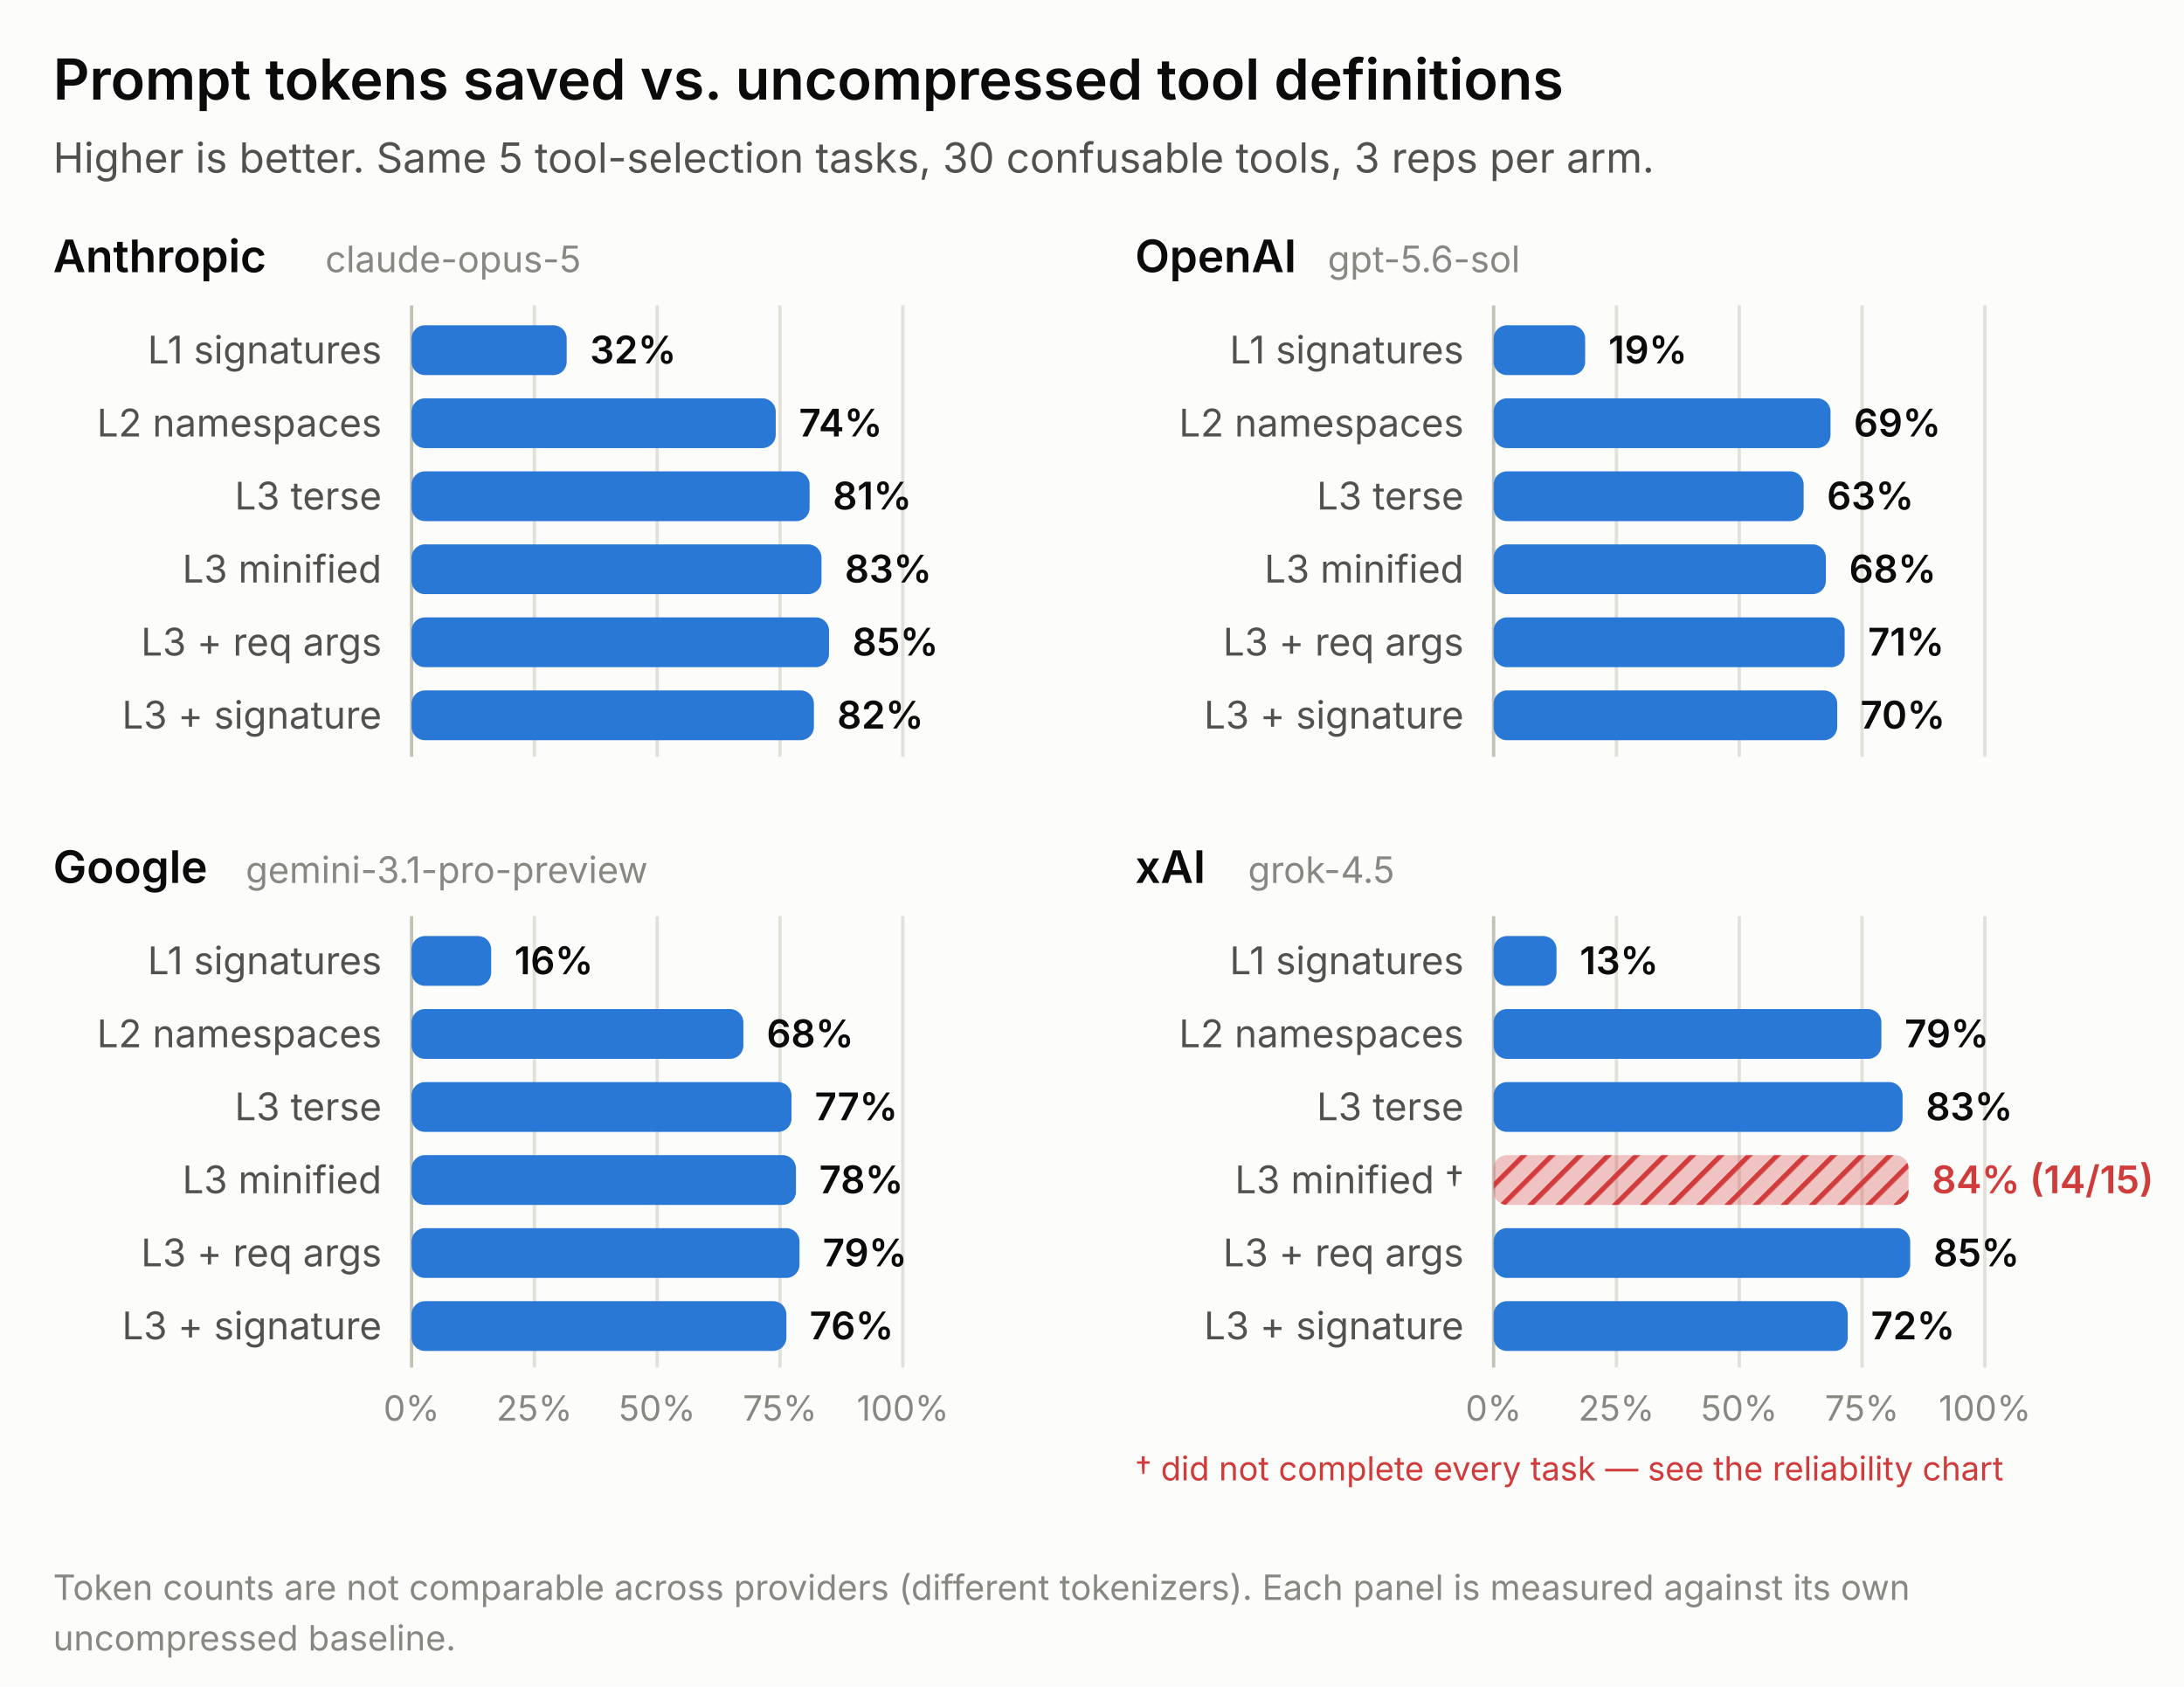
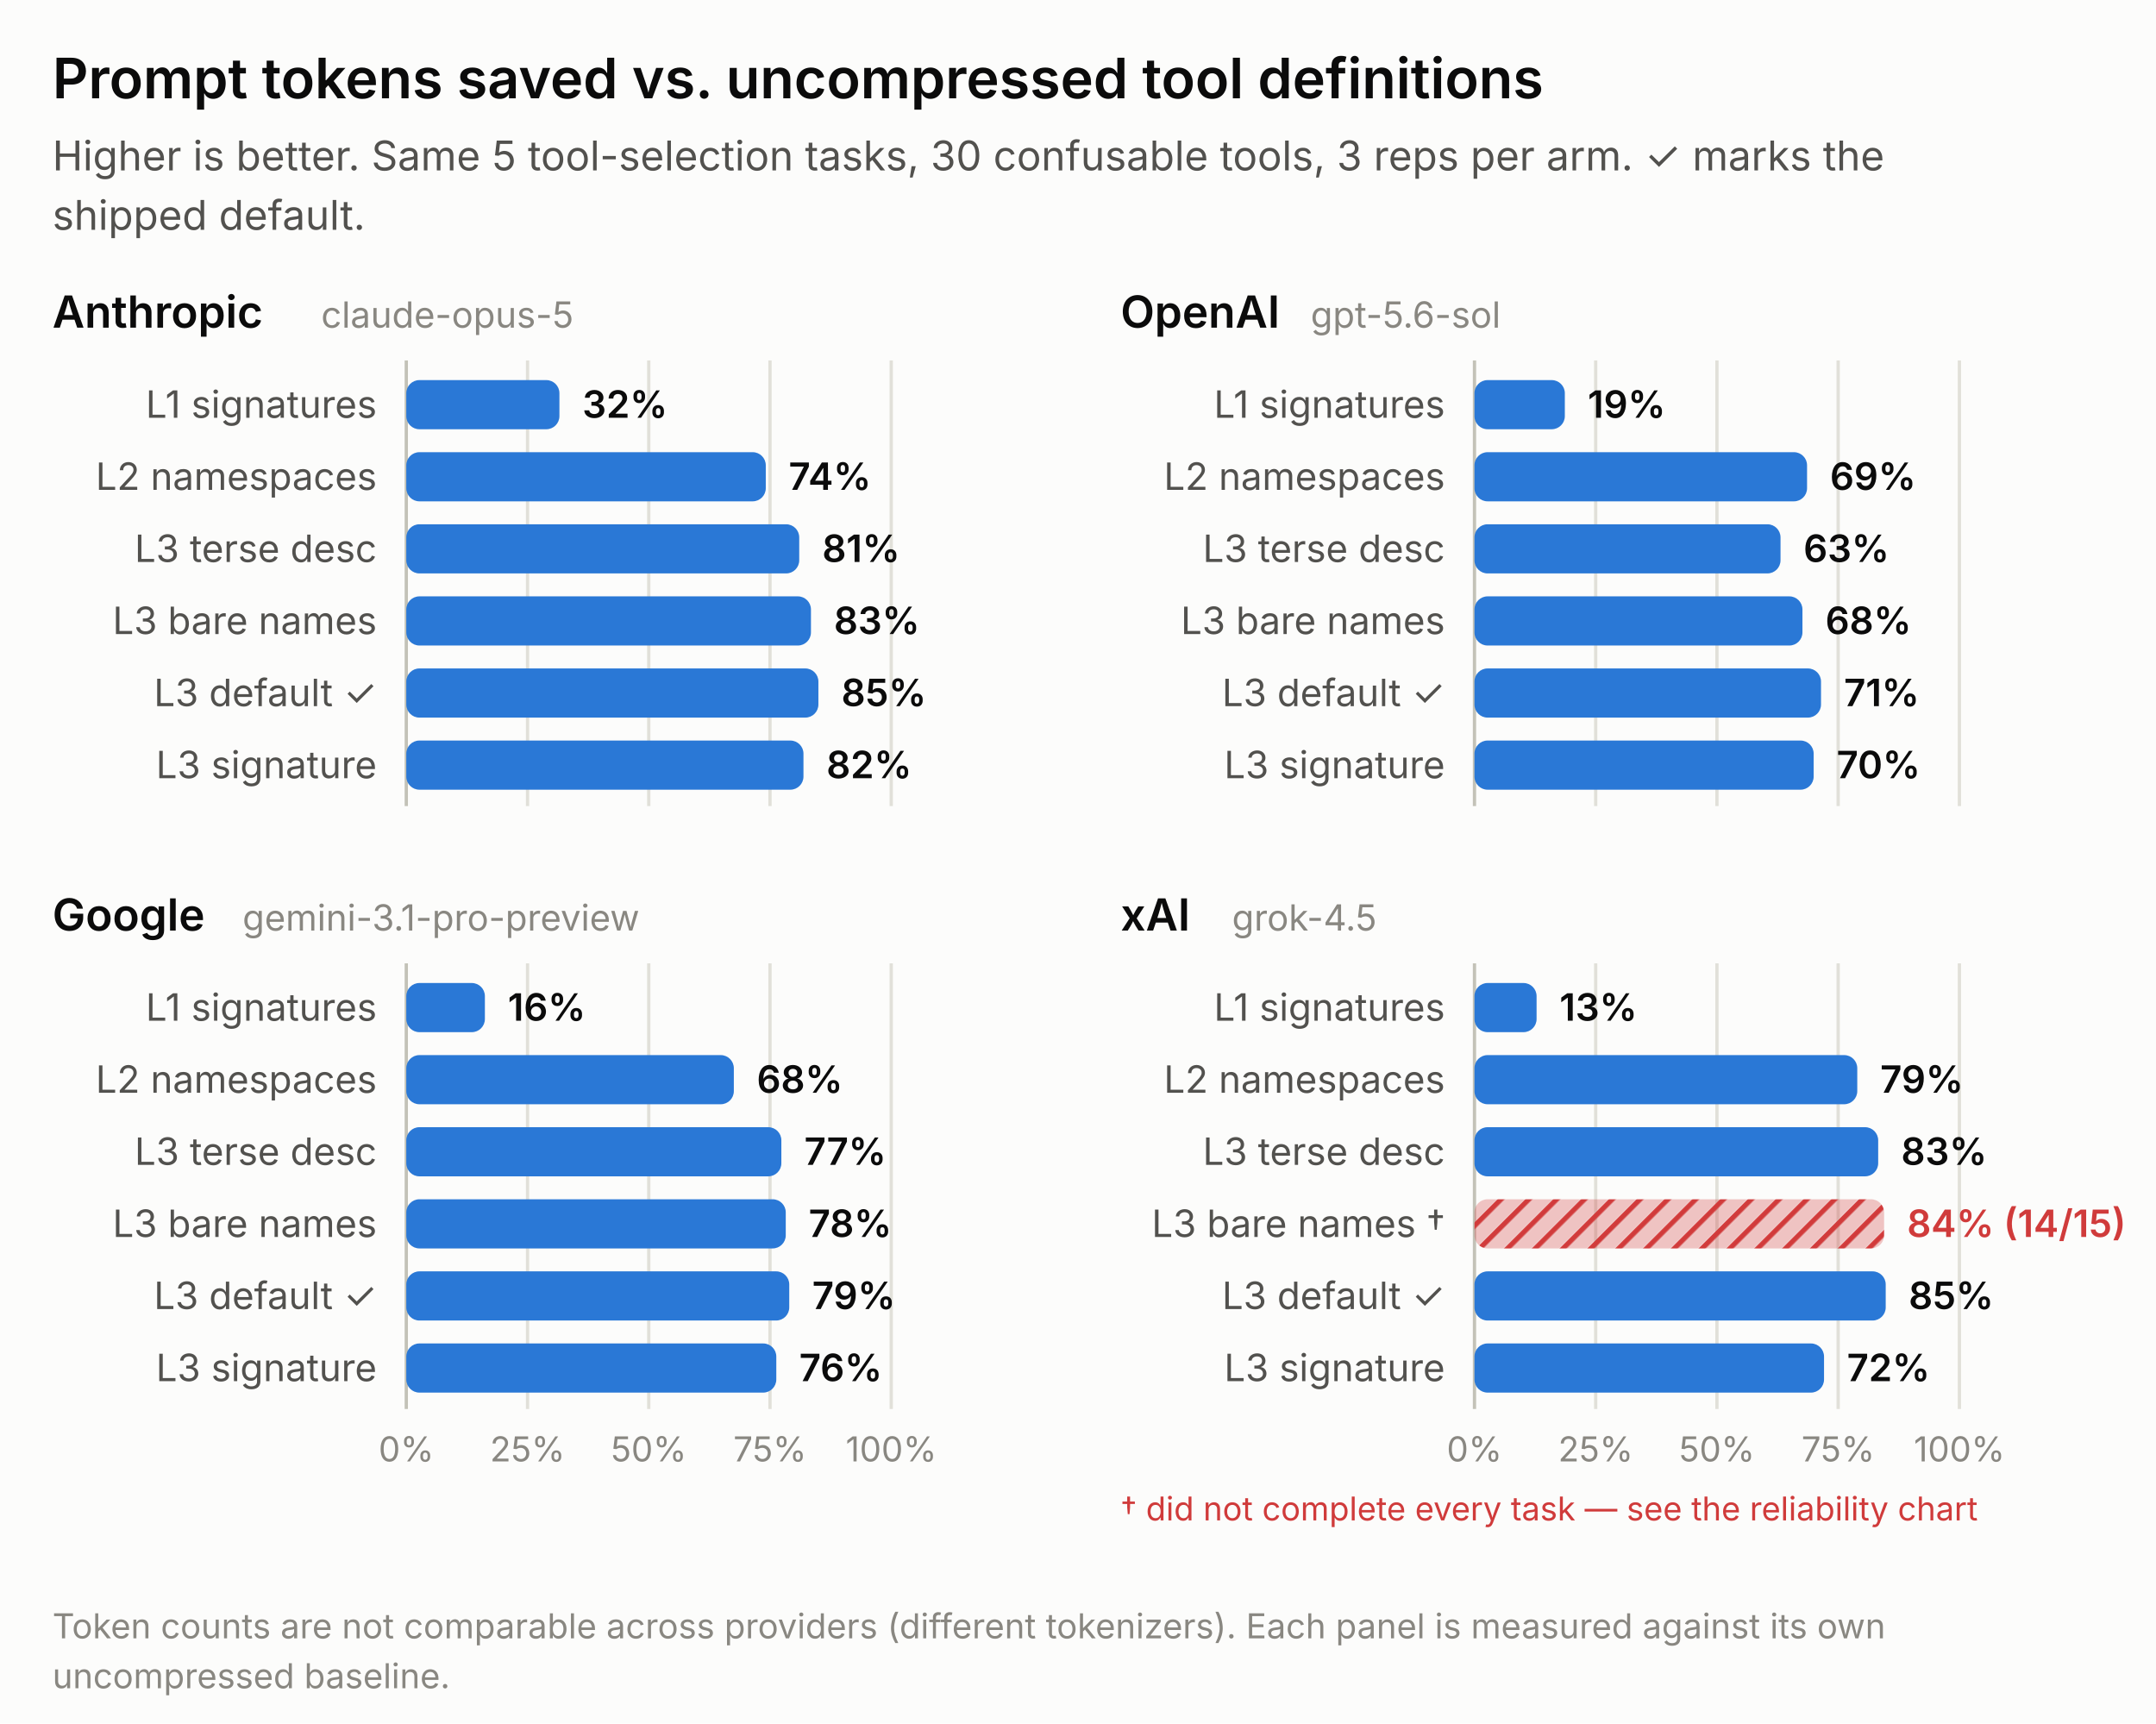
- <svg xmlns="http://www.w3.org/2000/svg" width="658" height="508" viewBox="0 0 658 508" role="img" aria-label="Prompt token savings by compression level, per provider">
+ <svg xmlns="http://www.w3.org/2000/svg" width="658" height="526" viewBox="0 0 658 526" role="img" aria-label="Prompt token savings by compression level, per provider">
  <defs>
    <pattern id="hatch-fcfcfb" width="6" height="6" patternTransform="rotate(45)" patternUnits="userSpaceOnUse">
      <rect width="6" height="6" fill="#d03b3b" opacity="0.30" />
      <line x1="0" y1="0" x2="0" y2="6" stroke="#d03b3b" stroke-width="3" />
    </pattern>
  </defs>
-   <rect width="658" height="508" fill="#fcfcfb" />
+   <rect width="658" height="526" fill="#fcfcfb" />
  <text x="16" y="30" font-family="system-ui,-apple-system,'Segoe UI',sans-serif" font-size="17" font-weight="600" fill="#0b0b0b">Prompt tokens saved vs. uncompressed tool definitions</text>
  <text x="16" y="52" font-family="system-ui,-apple-system,'Segoe UI',sans-serif" font-size="12.5" fill="#52514e">
-     <tspan x="16" dy="0">Higher is better. Same 5 tool-selection tasks, 30 confusable tools, 3 reps per arm.</tspan>
+     <tspan x="16" dy="0">Higher is better. Same 5 tool-selection tasks, 30 confusable tools, 3 reps per arm. ✓ marks the</tspan>
+     <tspan x="16" dy="18.125">shipped default.</tspan>
  </text>
-   <text x="16" y="82" font-family="system-ui,-apple-system,'Segoe UI',sans-serif" font-size="13.5" font-weight="600" fill="#0b0b0b">Anthropic</text>
-   <text x="98" y="82" font-family="system-ui,-apple-system,'Segoe UI',sans-serif" font-size="11" fill="#898781">claude-opus-5</text>
-   <line x1="124" y1="92" x2="124" y2="228" stroke="#c3c2b7" stroke-width="1" />
-   <line x1="161" y1="92" x2="161" y2="228" stroke="#e1e0d9" stroke-width="1" />
-   <line x1="198" y1="92" x2="198" y2="228" stroke="#e1e0d9" stroke-width="1" />
-   <line x1="235" y1="92" x2="235" y2="228" stroke="#e1e0d9" stroke-width="1" />
-   <line x1="272" y1="92" x2="272" y2="228" stroke="#e1e0d9" stroke-width="1" />
-   <text x="115" y="109.5" font-family="system-ui,-apple-system,'Segoe UI',sans-serif" font-size="11.5" fill="#52514e" text-anchor="end">L1 signatures</text>
-   <rect x="124" y="98" width="46.732" height="15" rx="4" fill="#2a78d6" />
-   <text x="177.732" y="109.5" font-family="system-ui,-apple-system,'Segoe UI',sans-serif" font-size="11.5" font-weight="600" fill="#0b0b0b">32%</text>
-   <text x="115" y="131.5" font-family="system-ui,-apple-system,'Segoe UI',sans-serif" font-size="11.5" fill="#52514e" text-anchor="end">L2 namespaces</text>
-   <rect x="124" y="120" width="109.711" height="15" rx="4" fill="#2a78d6" />
-   <text x="240.711" y="131.5" font-family="system-ui,-apple-system,'Segoe UI',sans-serif" font-size="11.5" font-weight="600" fill="#0b0b0b">74%</text>
-   <text x="115" y="153.5" font-family="system-ui,-apple-system,'Segoe UI',sans-serif" font-size="11.5" fill="#52514e" text-anchor="end">L3 terse</text>
-   <rect x="124" y="142" width="119.922" height="15" rx="4" fill="#2a78d6" />
-   <text x="250.922" y="153.5" font-family="system-ui,-apple-system,'Segoe UI',sans-serif" font-size="11.5" font-weight="600" fill="#0b0b0b">81%</text>
-   <text x="115" y="175.5" font-family="system-ui,-apple-system,'Segoe UI',sans-serif" font-size="11.5" fill="#52514e" text-anchor="end">L3 minified</text>
-   <rect x="124" y="164" width="123.499" height="15" rx="4" fill="#2a78d6" />
-   <text x="254.499" y="175.5" font-family="system-ui,-apple-system,'Segoe UI',sans-serif" font-size="11.5" font-weight="600" fill="#0b0b0b">83%</text>
-   <text x="115" y="197.5" font-family="system-ui,-apple-system,'Segoe UI',sans-serif" font-size="11.5" fill="#52514e" text-anchor="end">L3 + req args</text>
-   <rect x="124" y="186" width="125.772" height="15" rx="4" fill="#2a78d6" />
-   <text x="256.772" y="197.5" font-family="system-ui,-apple-system,'Segoe UI',sans-serif" font-size="11.5" font-weight="600" fill="#0b0b0b">85%</text>
-   <text x="115" y="219.5" font-family="system-ui,-apple-system,'Segoe UI',sans-serif" font-size="11.5" fill="#52514e" text-anchor="end">L3 + signature</text>
-   <rect x="124" y="208" width="121.214" height="15" rx="4" fill="#2a78d6" />
-   <text x="252.214" y="219.5" font-family="system-ui,-apple-system,'Segoe UI',sans-serif" font-size="11.5" font-weight="600" fill="#0b0b0b">82%</text>
-   <text x="342" y="82" font-family="system-ui,-apple-system,'Segoe UI',sans-serif" font-size="13.5" font-weight="600" fill="#0b0b0b">OpenAI</text>
-   <text x="400" y="82" font-family="system-ui,-apple-system,'Segoe UI',sans-serif" font-size="11" fill="#898781">gpt-5.6-sol</text>
-   <line x1="450" y1="92" x2="450" y2="228" stroke="#c3c2b7" stroke-width="1" />
-   <line x1="487" y1="92" x2="487" y2="228" stroke="#e1e0d9" stroke-width="1" />
-   <line x1="524" y1="92" x2="524" y2="228" stroke="#e1e0d9" stroke-width="1" />
-   <line x1="561" y1="92" x2="561" y2="228" stroke="#e1e0d9" stroke-width="1" />
-   <line x1="598" y1="92" x2="598" y2="228" stroke="#e1e0d9" stroke-width="1" />
-   <text x="441" y="109.5" font-family="system-ui,-apple-system,'Segoe UI',sans-serif" font-size="11.5" fill="#52514e" text-anchor="end">L1 signatures</text>
-   <rect x="450" y="98" width="27.578" height="15" rx="4" fill="#2a78d6" />
-   <text x="484.578" y="109.5" font-family="system-ui,-apple-system,'Segoe UI',sans-serif" font-size="11.5" font-weight="600" fill="#0b0b0b">19%</text>
-   <text x="441" y="131.5" font-family="system-ui,-apple-system,'Segoe UI',sans-serif" font-size="11.5" fill="#52514e" text-anchor="end">L2 namespaces</text>
-   <rect x="450" y="120" width="101.503" height="15" rx="4" fill="#2a78d6" />
-   <text x="558.503" y="131.5" font-family="system-ui,-apple-system,'Segoe UI',sans-serif" font-size="11.5" font-weight="600" fill="#0b0b0b">69%</text>
-   <text x="441" y="153.5" font-family="system-ui,-apple-system,'Segoe UI',sans-serif" font-size="11.5" fill="#52514e" text-anchor="end">L3 terse</text>
-   <rect x="450" y="142" width="93.406" height="15" rx="4" fill="#2a78d6" />
-   <text x="550.406" y="153.5" font-family="system-ui,-apple-system,'Segoe UI',sans-serif" font-size="11.5" font-weight="600" fill="#0b0b0b">63%</text>
-   <text x="441" y="175.5" font-family="system-ui,-apple-system,'Segoe UI',sans-serif" font-size="11.5" fill="#52514e" text-anchor="end">L3 minified</text>
-   <rect x="450" y="164" width="100.097" height="15" rx="4" fill="#2a78d6" />
-   <text x="557.097" y="175.5" font-family="system-ui,-apple-system,'Segoe UI',sans-serif" font-size="11.5" font-weight="600" fill="#0b0b0b">68%</text>
-   <text x="441" y="197.5" font-family="system-ui,-apple-system,'Segoe UI',sans-serif" font-size="11.5" fill="#52514e" text-anchor="end">L3 + req args</text>
-   <rect x="450" y="186" width="105.764" height="15" rx="4" fill="#2a78d6" />
-   <text x="562.764" y="197.5" font-family="system-ui,-apple-system,'Segoe UI',sans-serif" font-size="11.5" font-weight="600" fill="#0b0b0b">71%</text>
-   <text x="441" y="219.5" font-family="system-ui,-apple-system,'Segoe UI',sans-serif" font-size="11.5" fill="#52514e" text-anchor="end">L3 + signature</text>
-   <rect x="450" y="208" width="103.52" height="15" rx="4" fill="#2a78d6" />
-   <text x="560.52" y="219.5" font-family="system-ui,-apple-system,'Segoe UI',sans-serif" font-size="11.5" font-weight="600" fill="#0b0b0b">70%</text>
-   <text x="16" y="266" font-family="system-ui,-apple-system,'Segoe UI',sans-serif" font-size="13.5" font-weight="600" fill="#0b0b0b">Google</text>
-   <text x="74" y="266" font-family="system-ui,-apple-system,'Segoe UI',sans-serif" font-size="11" fill="#898781">gemini-3.1-pro-preview</text>
-   <line x1="124" y1="276" x2="124" y2="412" stroke="#c3c2b7" stroke-width="1" />
-   <text x="124" y="428" font-family="system-ui,-apple-system,'Segoe UI',sans-serif" font-size="10.5" fill="#898781" text-anchor="middle">0%</text>
-   <line x1="161" y1="276" x2="161" y2="412" stroke="#e1e0d9" stroke-width="1" />
-   <text x="161" y="428" font-family="system-ui,-apple-system,'Segoe UI',sans-serif" font-size="10.5" fill="#898781" text-anchor="middle">25%</text>
-   <line x1="198" y1="276" x2="198" y2="412" stroke="#e1e0d9" stroke-width="1" />
-   <text x="198" y="428" font-family="system-ui,-apple-system,'Segoe UI',sans-serif" font-size="10.5" fill="#898781" text-anchor="middle">50%</text>
-   <line x1="235" y1="276" x2="235" y2="412" stroke="#e1e0d9" stroke-width="1" />
-   <text x="235" y="428" font-family="system-ui,-apple-system,'Segoe UI',sans-serif" font-size="10.5" fill="#898781" text-anchor="middle">75%</text>
-   <line x1="272" y1="276" x2="272" y2="412" stroke="#e1e0d9" stroke-width="1" />
-   <text x="272" y="428" font-family="system-ui,-apple-system,'Segoe UI',sans-serif" font-size="10.5" fill="#898781" text-anchor="middle">100%</text>
-   <text x="115" y="293.5" font-family="system-ui,-apple-system,'Segoe UI',sans-serif" font-size="11.5" fill="#52514e" text-anchor="end">L1 signatures</text>
-   <rect x="124" y="282" width="23.984" height="15" rx="4" fill="#2a78d6" />
-   <text x="154.984" y="293.5" font-family="system-ui,-apple-system,'Segoe UI',sans-serif" font-size="11.5" font-weight="600" fill="#0b0b0b">16%</text>
-   <text x="115" y="315.5" font-family="system-ui,-apple-system,'Segoe UI',sans-serif" font-size="11.5" fill="#52514e" text-anchor="end">L2 namespaces</text>
-   <rect x="124" y="304" width="99.964" height="15" rx="4" fill="#2a78d6" />
-   <text x="230.964" y="315.5" font-family="system-ui,-apple-system,'Segoe UI',sans-serif" font-size="11.5" font-weight="600" fill="#0b0b0b">68%</text>
-   <text x="115" y="337.5" font-family="system-ui,-apple-system,'Segoe UI',sans-serif" font-size="11.5" fill="#52514e" text-anchor="end">L3 terse</text>
-   <rect x="124" y="326" width="114.465" height="15" rx="4" fill="#2a78d6" />
-   <text x="245.465" y="337.5" font-family="system-ui,-apple-system,'Segoe UI',sans-serif" font-size="11.5" font-weight="600" fill="#0b0b0b">77%</text>
-   <text x="115" y="359.5" font-family="system-ui,-apple-system,'Segoe UI',sans-serif" font-size="11.5" fill="#52514e" text-anchor="end">L3 minified</text>
-   <rect x="124" y="348" width="115.809" height="15" rx="4" fill="#2a78d6" />
-   <text x="246.809" y="359.5" font-family="system-ui,-apple-system,'Segoe UI',sans-serif" font-size="11.5" font-weight="600" fill="#0b0b0b">78%</text>
-   <text x="115" y="381.5" font-family="system-ui,-apple-system,'Segoe UI',sans-serif" font-size="11.5" fill="#52514e" text-anchor="end">L3 + req args</text>
-   <rect x="124" y="370" width="116.877" height="15" rx="4" fill="#2a78d6" />
-   <text x="247.877" y="381.5" font-family="system-ui,-apple-system,'Segoe UI',sans-serif" font-size="11.5" font-weight="600" fill="#0b0b0b">79%</text>
-   <text x="115" y="403.5" font-family="system-ui,-apple-system,'Segoe UI',sans-serif" font-size="11.5" fill="#52514e" text-anchor="end">L3 + signature</text>
-   <rect x="124" y="392" width="112.923" height="15" rx="4" fill="#2a78d6" />
-   <text x="243.923" y="403.5" font-family="system-ui,-apple-system,'Segoe UI',sans-serif" font-size="11.5" font-weight="600" fill="#0b0b0b">76%</text>
-   <text x="342" y="266" font-family="system-ui,-apple-system,'Segoe UI',sans-serif" font-size="13.5" font-weight="600" fill="#0b0b0b">xAI</text>
-   <text x="376" y="266" font-family="system-ui,-apple-system,'Segoe UI',sans-serif" font-size="11" fill="#898781">grok-4.5</text>
-   <line x1="450" y1="276" x2="450" y2="412" stroke="#c3c2b7" stroke-width="1" />
-   <text x="450" y="428" font-family="system-ui,-apple-system,'Segoe UI',sans-serif" font-size="10.5" fill="#898781" text-anchor="middle">0%</text>
-   <line x1="487" y1="276" x2="487" y2="412" stroke="#e1e0d9" stroke-width="1" />
-   <text x="487" y="428" font-family="system-ui,-apple-system,'Segoe UI',sans-serif" font-size="10.5" fill="#898781" text-anchor="middle">25%</text>
-   <line x1="524" y1="276" x2="524" y2="412" stroke="#e1e0d9" stroke-width="1" />
-   <text x="524" y="428" font-family="system-ui,-apple-system,'Segoe UI',sans-serif" font-size="10.5" fill="#898781" text-anchor="middle">50%</text>
-   <line x1="561" y1="276" x2="561" y2="412" stroke="#e1e0d9" stroke-width="1" />
-   <text x="561" y="428" font-family="system-ui,-apple-system,'Segoe UI',sans-serif" font-size="10.5" fill="#898781" text-anchor="middle">75%</text>
-   <line x1="598" y1="276" x2="598" y2="412" stroke="#e1e0d9" stroke-width="1" />
-   <text x="598" y="428" font-family="system-ui,-apple-system,'Segoe UI',sans-serif" font-size="10.5" fill="#898781" text-anchor="middle">100%</text>
-   <text x="441" y="293.5" font-family="system-ui,-apple-system,'Segoe UI',sans-serif" font-size="11.5" fill="#52514e" text-anchor="end">L1 signatures</text>
-   <rect x="450" y="282" width="18.958" height="15" rx="4" fill="#2a78d6" />
-   <text x="475.958" y="293.5" font-family="system-ui,-apple-system,'Segoe UI',sans-serif" font-size="11.5" font-weight="600" fill="#0b0b0b">13%</text>
-   <text x="441" y="315.5" font-family="system-ui,-apple-system,'Segoe UI',sans-serif" font-size="11.5" fill="#52514e" text-anchor="end">L2 namespaces</text>
-   <rect x="450" y="304" width="116.829" height="15" rx="4" fill="#2a78d6" />
-   <text x="573.829" y="315.5" font-family="system-ui,-apple-system,'Segoe UI',sans-serif" font-size="11.5" font-weight="600" fill="#0b0b0b">79%</text>
-   <text x="441" y="337.5" font-family="system-ui,-apple-system,'Segoe UI',sans-serif" font-size="11.5" fill="#52514e" text-anchor="end">L3 terse</text>
-   <rect x="450" y="326" width="123.213" height="15" rx="4" fill="#2a78d6" />
-   <text x="580.213" y="337.5" font-family="system-ui,-apple-system,'Segoe UI',sans-serif" font-size="11.5" font-weight="600" fill="#0b0b0b">83%</text>
-   <text x="441" y="359.5" font-family="system-ui,-apple-system,'Segoe UI',sans-serif" font-size="11.5" fill="#52514e" text-anchor="end">L3 minified †</text>
-   <rect x="450" y="348" width="125.017" height="15" rx="4" fill="url(#hatch-fcfcfb)" />
-   <text x="582.017" y="359.5" font-family="system-ui,-apple-system,'Segoe UI',sans-serif" font-size="11.5" font-weight="600" fill="#d03b3b">84% (14/15)</text>
-   <text x="441" y="381.5" font-family="system-ui,-apple-system,'Segoe UI',sans-serif" font-size="11.5" fill="#52514e" text-anchor="end">L3 + req args</text>
-   <rect x="450" y="370" width="125.51" height="15" rx="4" fill="#2a78d6" />
-   <text x="582.51" y="381.5" font-family="system-ui,-apple-system,'Segoe UI',sans-serif" font-size="11.5" font-weight="600" fill="#0b0b0b">85%</text>
-   <text x="441" y="403.5" font-family="system-ui,-apple-system,'Segoe UI',sans-serif" font-size="11.5" fill="#52514e" text-anchor="end">L3 + signature</text>
-   <rect x="450" y="392" width="106.685" height="15" rx="4" fill="#2a78d6" />
-   <text x="563.685" y="403.5" font-family="system-ui,-apple-system,'Segoe UI',sans-serif" font-size="11.5" font-weight="600" fill="#0b0b0b">72%</text>
-   <text x="342" y="446" font-family="system-ui,-apple-system,'Segoe UI',sans-serif" font-size="10" fill="#d03b3b">† did not complete every task — see the reliability chart</text>
-   <text x="16" y="482" font-family="system-ui,-apple-system,'Segoe UI',sans-serif" font-size="10.5" fill="#898781">
+   <text x="16" y="100" font-family="system-ui,-apple-system,'Segoe UI',sans-serif" font-size="13.5" font-weight="600" fill="#0b0b0b">Anthropic</text>
+   <text x="98" y="100" font-family="system-ui,-apple-system,'Segoe UI',sans-serif" font-size="11" fill="#898781">claude-opus-5</text>
+   <line x1="124" y1="110" x2="124" y2="246" stroke="#c3c2b7" stroke-width="1" />
+   <line x1="161" y1="110" x2="161" y2="246" stroke="#e1e0d9" stroke-width="1" />
+   <line x1="198" y1="110" x2="198" y2="246" stroke="#e1e0d9" stroke-width="1" />
+   <line x1="235" y1="110" x2="235" y2="246" stroke="#e1e0d9" stroke-width="1" />
+   <line x1="272" y1="110" x2="272" y2="246" stroke="#e1e0d9" stroke-width="1" />
+   <text x="115" y="127.5" font-family="system-ui,-apple-system,'Segoe UI',sans-serif" font-size="11.5" fill="#52514e" text-anchor="end">L1 signatures</text>
+   <rect x="124" y="116" width="46.732" height="15" rx="4" fill="#2a78d6" />
+   <text x="177.732" y="127.5" font-family="system-ui,-apple-system,'Segoe UI',sans-serif" font-size="11.5" font-weight="600" fill="#0b0b0b">32%</text>
+   <text x="115" y="149.5" font-family="system-ui,-apple-system,'Segoe UI',sans-serif" font-size="11.5" fill="#52514e" text-anchor="end">L2 namespaces</text>
+   <rect x="124" y="138" width="109.711" height="15" rx="4" fill="#2a78d6" />
+   <text x="240.711" y="149.5" font-family="system-ui,-apple-system,'Segoe UI',sans-serif" font-size="11.5" font-weight="600" fill="#0b0b0b">74%</text>
+   <text x="115" y="171.5" font-family="system-ui,-apple-system,'Segoe UI',sans-serif" font-size="11.5" fill="#52514e" text-anchor="end">L3 terse desc</text>
+   <rect x="124" y="160" width="119.922" height="15" rx="4" fill="#2a78d6" />
+   <text x="250.922" y="171.5" font-family="system-ui,-apple-system,'Segoe UI',sans-serif" font-size="11.5" font-weight="600" fill="#0b0b0b">81%</text>
+   <text x="115" y="193.5" font-family="system-ui,-apple-system,'Segoe UI',sans-serif" font-size="11.5" fill="#52514e" text-anchor="end">L3 bare names</text>
+   <rect x="124" y="182" width="123.499" height="15" rx="4" fill="#2a78d6" />
+   <text x="254.499" y="193.5" font-family="system-ui,-apple-system,'Segoe UI',sans-serif" font-size="11.5" font-weight="600" fill="#0b0b0b">83%</text>
+   <text x="115" y="215.5" font-family="system-ui,-apple-system,'Segoe UI',sans-serif" font-size="11.5" fill="#52514e" text-anchor="end">L3 default ✓</text>
+   <rect x="124" y="204" width="125.772" height="15" rx="4" fill="#2a78d6" />
+   <text x="256.772" y="215.5" font-family="system-ui,-apple-system,'Segoe UI',sans-serif" font-size="11.5" font-weight="600" fill="#0b0b0b">85%</text>
+   <text x="115" y="237.5" font-family="system-ui,-apple-system,'Segoe UI',sans-serif" font-size="11.5" fill="#52514e" text-anchor="end">L3 signature</text>
+   <rect x="124" y="226" width="121.214" height="15" rx="4" fill="#2a78d6" />
+   <text x="252.214" y="237.5" font-family="system-ui,-apple-system,'Segoe UI',sans-serif" font-size="11.5" font-weight="600" fill="#0b0b0b">82%</text>
+   <text x="342" y="100" font-family="system-ui,-apple-system,'Segoe UI',sans-serif" font-size="13.5" font-weight="600" fill="#0b0b0b">OpenAI</text>
+   <text x="400" y="100" font-family="system-ui,-apple-system,'Segoe UI',sans-serif" font-size="11" fill="#898781">gpt-5.6-sol</text>
+   <line x1="450" y1="110" x2="450" y2="246" stroke="#c3c2b7" stroke-width="1" />
+   <line x1="487" y1="110" x2="487" y2="246" stroke="#e1e0d9" stroke-width="1" />
+   <line x1="524" y1="110" x2="524" y2="246" stroke="#e1e0d9" stroke-width="1" />
+   <line x1="561" y1="110" x2="561" y2="246" stroke="#e1e0d9" stroke-width="1" />
+   <line x1="598" y1="110" x2="598" y2="246" stroke="#e1e0d9" stroke-width="1" />
+   <text x="441" y="127.5" font-family="system-ui,-apple-system,'Segoe UI',sans-serif" font-size="11.5" fill="#52514e" text-anchor="end">L1 signatures</text>
+   <rect x="450" y="116" width="27.578" height="15" rx="4" fill="#2a78d6" />
+   <text x="484.578" y="127.5" font-family="system-ui,-apple-system,'Segoe UI',sans-serif" font-size="11.5" font-weight="600" fill="#0b0b0b">19%</text>
+   <text x="441" y="149.5" font-family="system-ui,-apple-system,'Segoe UI',sans-serif" font-size="11.5" fill="#52514e" text-anchor="end">L2 namespaces</text>
+   <rect x="450" y="138" width="101.503" height="15" rx="4" fill="#2a78d6" />
+   <text x="558.503" y="149.5" font-family="system-ui,-apple-system,'Segoe UI',sans-serif" font-size="11.5" font-weight="600" fill="#0b0b0b">69%</text>
+   <text x="441" y="171.5" font-family="system-ui,-apple-system,'Segoe UI',sans-serif" font-size="11.5" fill="#52514e" text-anchor="end">L3 terse desc</text>
+   <rect x="450" y="160" width="93.406" height="15" rx="4" fill="#2a78d6" />
+   <text x="550.406" y="171.5" font-family="system-ui,-apple-system,'Segoe UI',sans-serif" font-size="11.5" font-weight="600" fill="#0b0b0b">63%</text>
+   <text x="441" y="193.5" font-family="system-ui,-apple-system,'Segoe UI',sans-serif" font-size="11.5" fill="#52514e" text-anchor="end">L3 bare names</text>
+   <rect x="450" y="182" width="100.097" height="15" rx="4" fill="#2a78d6" />
+   <text x="557.097" y="193.5" font-family="system-ui,-apple-system,'Segoe UI',sans-serif" font-size="11.5" font-weight="600" fill="#0b0b0b">68%</text>
+   <text x="441" y="215.5" font-family="system-ui,-apple-system,'Segoe UI',sans-serif" font-size="11.5" fill="#52514e" text-anchor="end">L3 default ✓</text>
+   <rect x="450" y="204" width="105.764" height="15" rx="4" fill="#2a78d6" />
+   <text x="562.764" y="215.5" font-family="system-ui,-apple-system,'Segoe UI',sans-serif" font-size="11.5" font-weight="600" fill="#0b0b0b">71%</text>
+   <text x="441" y="237.5" font-family="system-ui,-apple-system,'Segoe UI',sans-serif" font-size="11.5" fill="#52514e" text-anchor="end">L3 signature</text>
+   <rect x="450" y="226" width="103.52" height="15" rx="4" fill="#2a78d6" />
+   <text x="560.52" y="237.5" font-family="system-ui,-apple-system,'Segoe UI',sans-serif" font-size="11.5" font-weight="600" fill="#0b0b0b">70%</text>
+   <text x="16" y="284" font-family="system-ui,-apple-system,'Segoe UI',sans-serif" font-size="13.5" font-weight="600" fill="#0b0b0b">Google</text>
+   <text x="74" y="284" font-family="system-ui,-apple-system,'Segoe UI',sans-serif" font-size="11" fill="#898781">gemini-3.1-pro-preview</text>
+   <line x1="124" y1="294" x2="124" y2="430" stroke="#c3c2b7" stroke-width="1" />
+   <text x="124" y="446" font-family="system-ui,-apple-system,'Segoe UI',sans-serif" font-size="10.5" fill="#898781" text-anchor="middle">0%</text>
+   <line x1="161" y1="294" x2="161" y2="430" stroke="#e1e0d9" stroke-width="1" />
+   <text x="161" y="446" font-family="system-ui,-apple-system,'Segoe UI',sans-serif" font-size="10.5" fill="#898781" text-anchor="middle">25%</text>
+   <line x1="198" y1="294" x2="198" y2="430" stroke="#e1e0d9" stroke-width="1" />
+   <text x="198" y="446" font-family="system-ui,-apple-system,'Segoe UI',sans-serif" font-size="10.5" fill="#898781" text-anchor="middle">50%</text>
+   <line x1="235" y1="294" x2="235" y2="430" stroke="#e1e0d9" stroke-width="1" />
+   <text x="235" y="446" font-family="system-ui,-apple-system,'Segoe UI',sans-serif" font-size="10.5" fill="#898781" text-anchor="middle">75%</text>
+   <line x1="272" y1="294" x2="272" y2="430" stroke="#e1e0d9" stroke-width="1" />
+   <text x="272" y="446" font-family="system-ui,-apple-system,'Segoe UI',sans-serif" font-size="10.5" fill="#898781" text-anchor="middle">100%</text>
+   <text x="115" y="311.5" font-family="system-ui,-apple-system,'Segoe UI',sans-serif" font-size="11.5" fill="#52514e" text-anchor="end">L1 signatures</text>
+   <rect x="124" y="300" width="23.984" height="15" rx="4" fill="#2a78d6" />
+   <text x="154.984" y="311.5" font-family="system-ui,-apple-system,'Segoe UI',sans-serif" font-size="11.5" font-weight="600" fill="#0b0b0b">16%</text>
+   <text x="115" y="333.5" font-family="system-ui,-apple-system,'Segoe UI',sans-serif" font-size="11.5" fill="#52514e" text-anchor="end">L2 namespaces</text>
+   <rect x="124" y="322" width="99.964" height="15" rx="4" fill="#2a78d6" />
+   <text x="230.964" y="333.5" font-family="system-ui,-apple-system,'Segoe UI',sans-serif" font-size="11.5" font-weight="600" fill="#0b0b0b">68%</text>
+   <text x="115" y="355.5" font-family="system-ui,-apple-system,'Segoe UI',sans-serif" font-size="11.5" fill="#52514e" text-anchor="end">L3 terse desc</text>
+   <rect x="124" y="344" width="114.465" height="15" rx="4" fill="#2a78d6" />
+   <text x="245.465" y="355.5" font-family="system-ui,-apple-system,'Segoe UI',sans-serif" font-size="11.5" font-weight="600" fill="#0b0b0b">77%</text>
+   <text x="115" y="377.5" font-family="system-ui,-apple-system,'Segoe UI',sans-serif" font-size="11.5" fill="#52514e" text-anchor="end">L3 bare names</text>
+   <rect x="124" y="366" width="115.809" height="15" rx="4" fill="#2a78d6" />
+   <text x="246.809" y="377.5" font-family="system-ui,-apple-system,'Segoe UI',sans-serif" font-size="11.5" font-weight="600" fill="#0b0b0b">78%</text>
+   <text x="115" y="399.5" font-family="system-ui,-apple-system,'Segoe UI',sans-serif" font-size="11.5" fill="#52514e" text-anchor="end">L3 default ✓</text>
+   <rect x="124" y="388" width="116.877" height="15" rx="4" fill="#2a78d6" />
+   <text x="247.877" y="399.5" font-family="system-ui,-apple-system,'Segoe UI',sans-serif" font-size="11.5" font-weight="600" fill="#0b0b0b">79%</text>
+   <text x="115" y="421.5" font-family="system-ui,-apple-system,'Segoe UI',sans-serif" font-size="11.5" fill="#52514e" text-anchor="end">L3 signature</text>
+   <rect x="124" y="410" width="112.923" height="15" rx="4" fill="#2a78d6" />
+   <text x="243.923" y="421.5" font-family="system-ui,-apple-system,'Segoe UI',sans-serif" font-size="11.5" font-weight="600" fill="#0b0b0b">76%</text>
+   <text x="342" y="284" font-family="system-ui,-apple-system,'Segoe UI',sans-serif" font-size="13.5" font-weight="600" fill="#0b0b0b">xAI</text>
+   <text x="376" y="284" font-family="system-ui,-apple-system,'Segoe UI',sans-serif" font-size="11" fill="#898781">grok-4.5</text>
+   <line x1="450" y1="294" x2="450" y2="430" stroke="#c3c2b7" stroke-width="1" />
+   <text x="450" y="446" font-family="system-ui,-apple-system,'Segoe UI',sans-serif" font-size="10.5" fill="#898781" text-anchor="middle">0%</text>
+   <line x1="487" y1="294" x2="487" y2="430" stroke="#e1e0d9" stroke-width="1" />
+   <text x="487" y="446" font-family="system-ui,-apple-system,'Segoe UI',sans-serif" font-size="10.5" fill="#898781" text-anchor="middle">25%</text>
+   <line x1="524" y1="294" x2="524" y2="430" stroke="#e1e0d9" stroke-width="1" />
+   <text x="524" y="446" font-family="system-ui,-apple-system,'Segoe UI',sans-serif" font-size="10.5" fill="#898781" text-anchor="middle">50%</text>
+   <line x1="561" y1="294" x2="561" y2="430" stroke="#e1e0d9" stroke-width="1" />
+   <text x="561" y="446" font-family="system-ui,-apple-system,'Segoe UI',sans-serif" font-size="10.5" fill="#898781" text-anchor="middle">75%</text>
+   <line x1="598" y1="294" x2="598" y2="430" stroke="#e1e0d9" stroke-width="1" />
+   <text x="598" y="446" font-family="system-ui,-apple-system,'Segoe UI',sans-serif" font-size="10.5" fill="#898781" text-anchor="middle">100%</text>
+   <text x="441" y="311.5" font-family="system-ui,-apple-system,'Segoe UI',sans-serif" font-size="11.5" fill="#52514e" text-anchor="end">L1 signatures</text>
+   <rect x="450" y="300" width="18.958" height="15" rx="4" fill="#2a78d6" />
+   <text x="475.958" y="311.5" font-family="system-ui,-apple-system,'Segoe UI',sans-serif" font-size="11.5" font-weight="600" fill="#0b0b0b">13%</text>
+   <text x="441" y="333.5" font-family="system-ui,-apple-system,'Segoe UI',sans-serif" font-size="11.5" fill="#52514e" text-anchor="end">L2 namespaces</text>
+   <rect x="450" y="322" width="116.829" height="15" rx="4" fill="#2a78d6" />
+   <text x="573.829" y="333.5" font-family="system-ui,-apple-system,'Segoe UI',sans-serif" font-size="11.5" font-weight="600" fill="#0b0b0b">79%</text>
+   <text x="441" y="355.5" font-family="system-ui,-apple-system,'Segoe UI',sans-serif" font-size="11.5" fill="#52514e" text-anchor="end">L3 terse desc</text>
+   <rect x="450" y="344" width="123.213" height="15" rx="4" fill="#2a78d6" />
+   <text x="580.213" y="355.5" font-family="system-ui,-apple-system,'Segoe UI',sans-serif" font-size="11.5" font-weight="600" fill="#0b0b0b">83%</text>
+   <text x="441" y="377.5" font-family="system-ui,-apple-system,'Segoe UI',sans-serif" font-size="11.5" fill="#52514e" text-anchor="end">L3 bare names †</text>
+   <rect x="450" y="366" width="125.017" height="15" rx="4" fill="url(#hatch-fcfcfb)" />
+   <text x="582.017" y="377.5" font-family="system-ui,-apple-system,'Segoe UI',sans-serif" font-size="11.5" font-weight="600" fill="#d03b3b">84% (14/15)</text>
+   <text x="441" y="399.5" font-family="system-ui,-apple-system,'Segoe UI',sans-serif" font-size="11.5" fill="#52514e" text-anchor="end">L3 default ✓</text>
+   <rect x="450" y="388" width="125.51" height="15" rx="4" fill="#2a78d6" />
+   <text x="582.51" y="399.5" font-family="system-ui,-apple-system,'Segoe UI',sans-serif" font-size="11.5" font-weight="600" fill="#0b0b0b">85%</text>
+   <text x="441" y="421.5" font-family="system-ui,-apple-system,'Segoe UI',sans-serif" font-size="11.5" fill="#52514e" text-anchor="end">L3 signature</text>
+   <rect x="450" y="410" width="106.685" height="15" rx="4" fill="#2a78d6" />
+   <text x="563.685" y="421.5" font-family="system-ui,-apple-system,'Segoe UI',sans-serif" font-size="11.5" font-weight="600" fill="#0b0b0b">72%</text>
+   <text x="342" y="464" font-family="system-ui,-apple-system,'Segoe UI',sans-serif" font-size="10" fill="#d03b3b">† did not complete every task — see the reliability chart</text>
+   <text x="16" y="500" font-family="system-ui,-apple-system,'Segoe UI',sans-serif" font-size="10.5" fill="#898781">
    <tspan x="16" dy="0">Token counts are not comparable across providers (different tokenizers). Each panel is measured against its own</tspan>
    <tspan x="16" dy="15.225">uncompressed baseline.</tspan>
  </text>
</svg>
